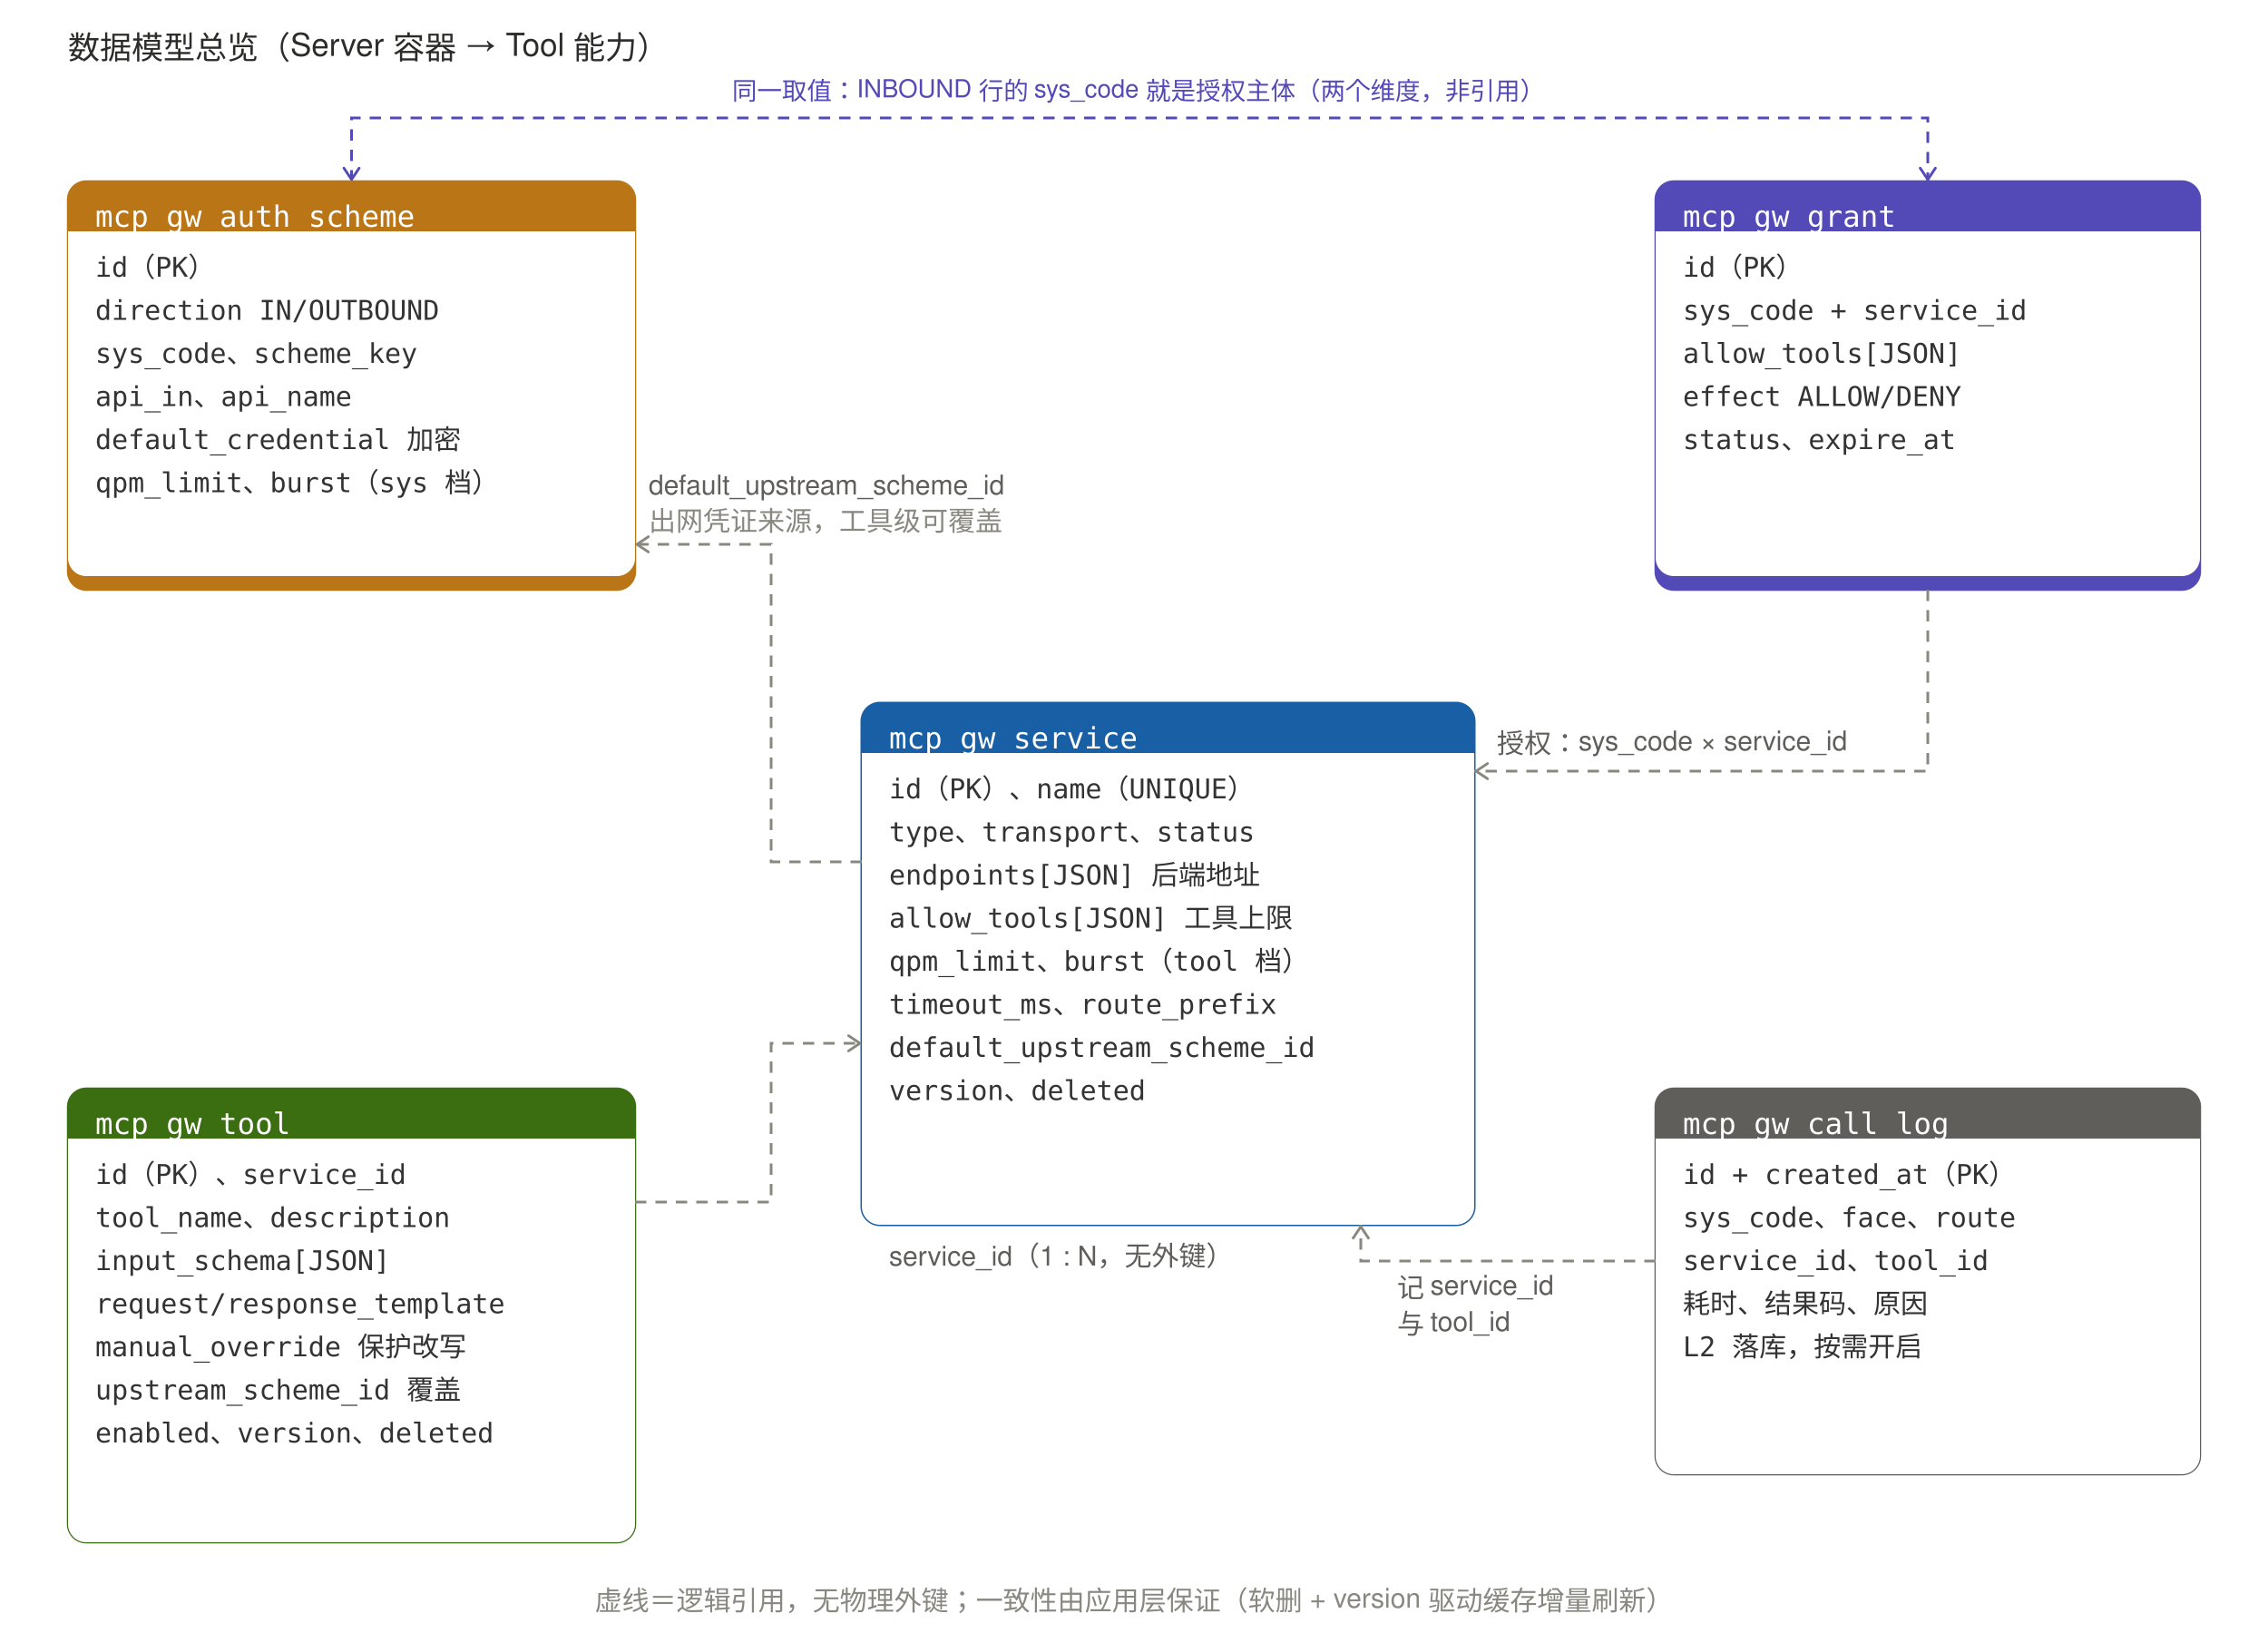
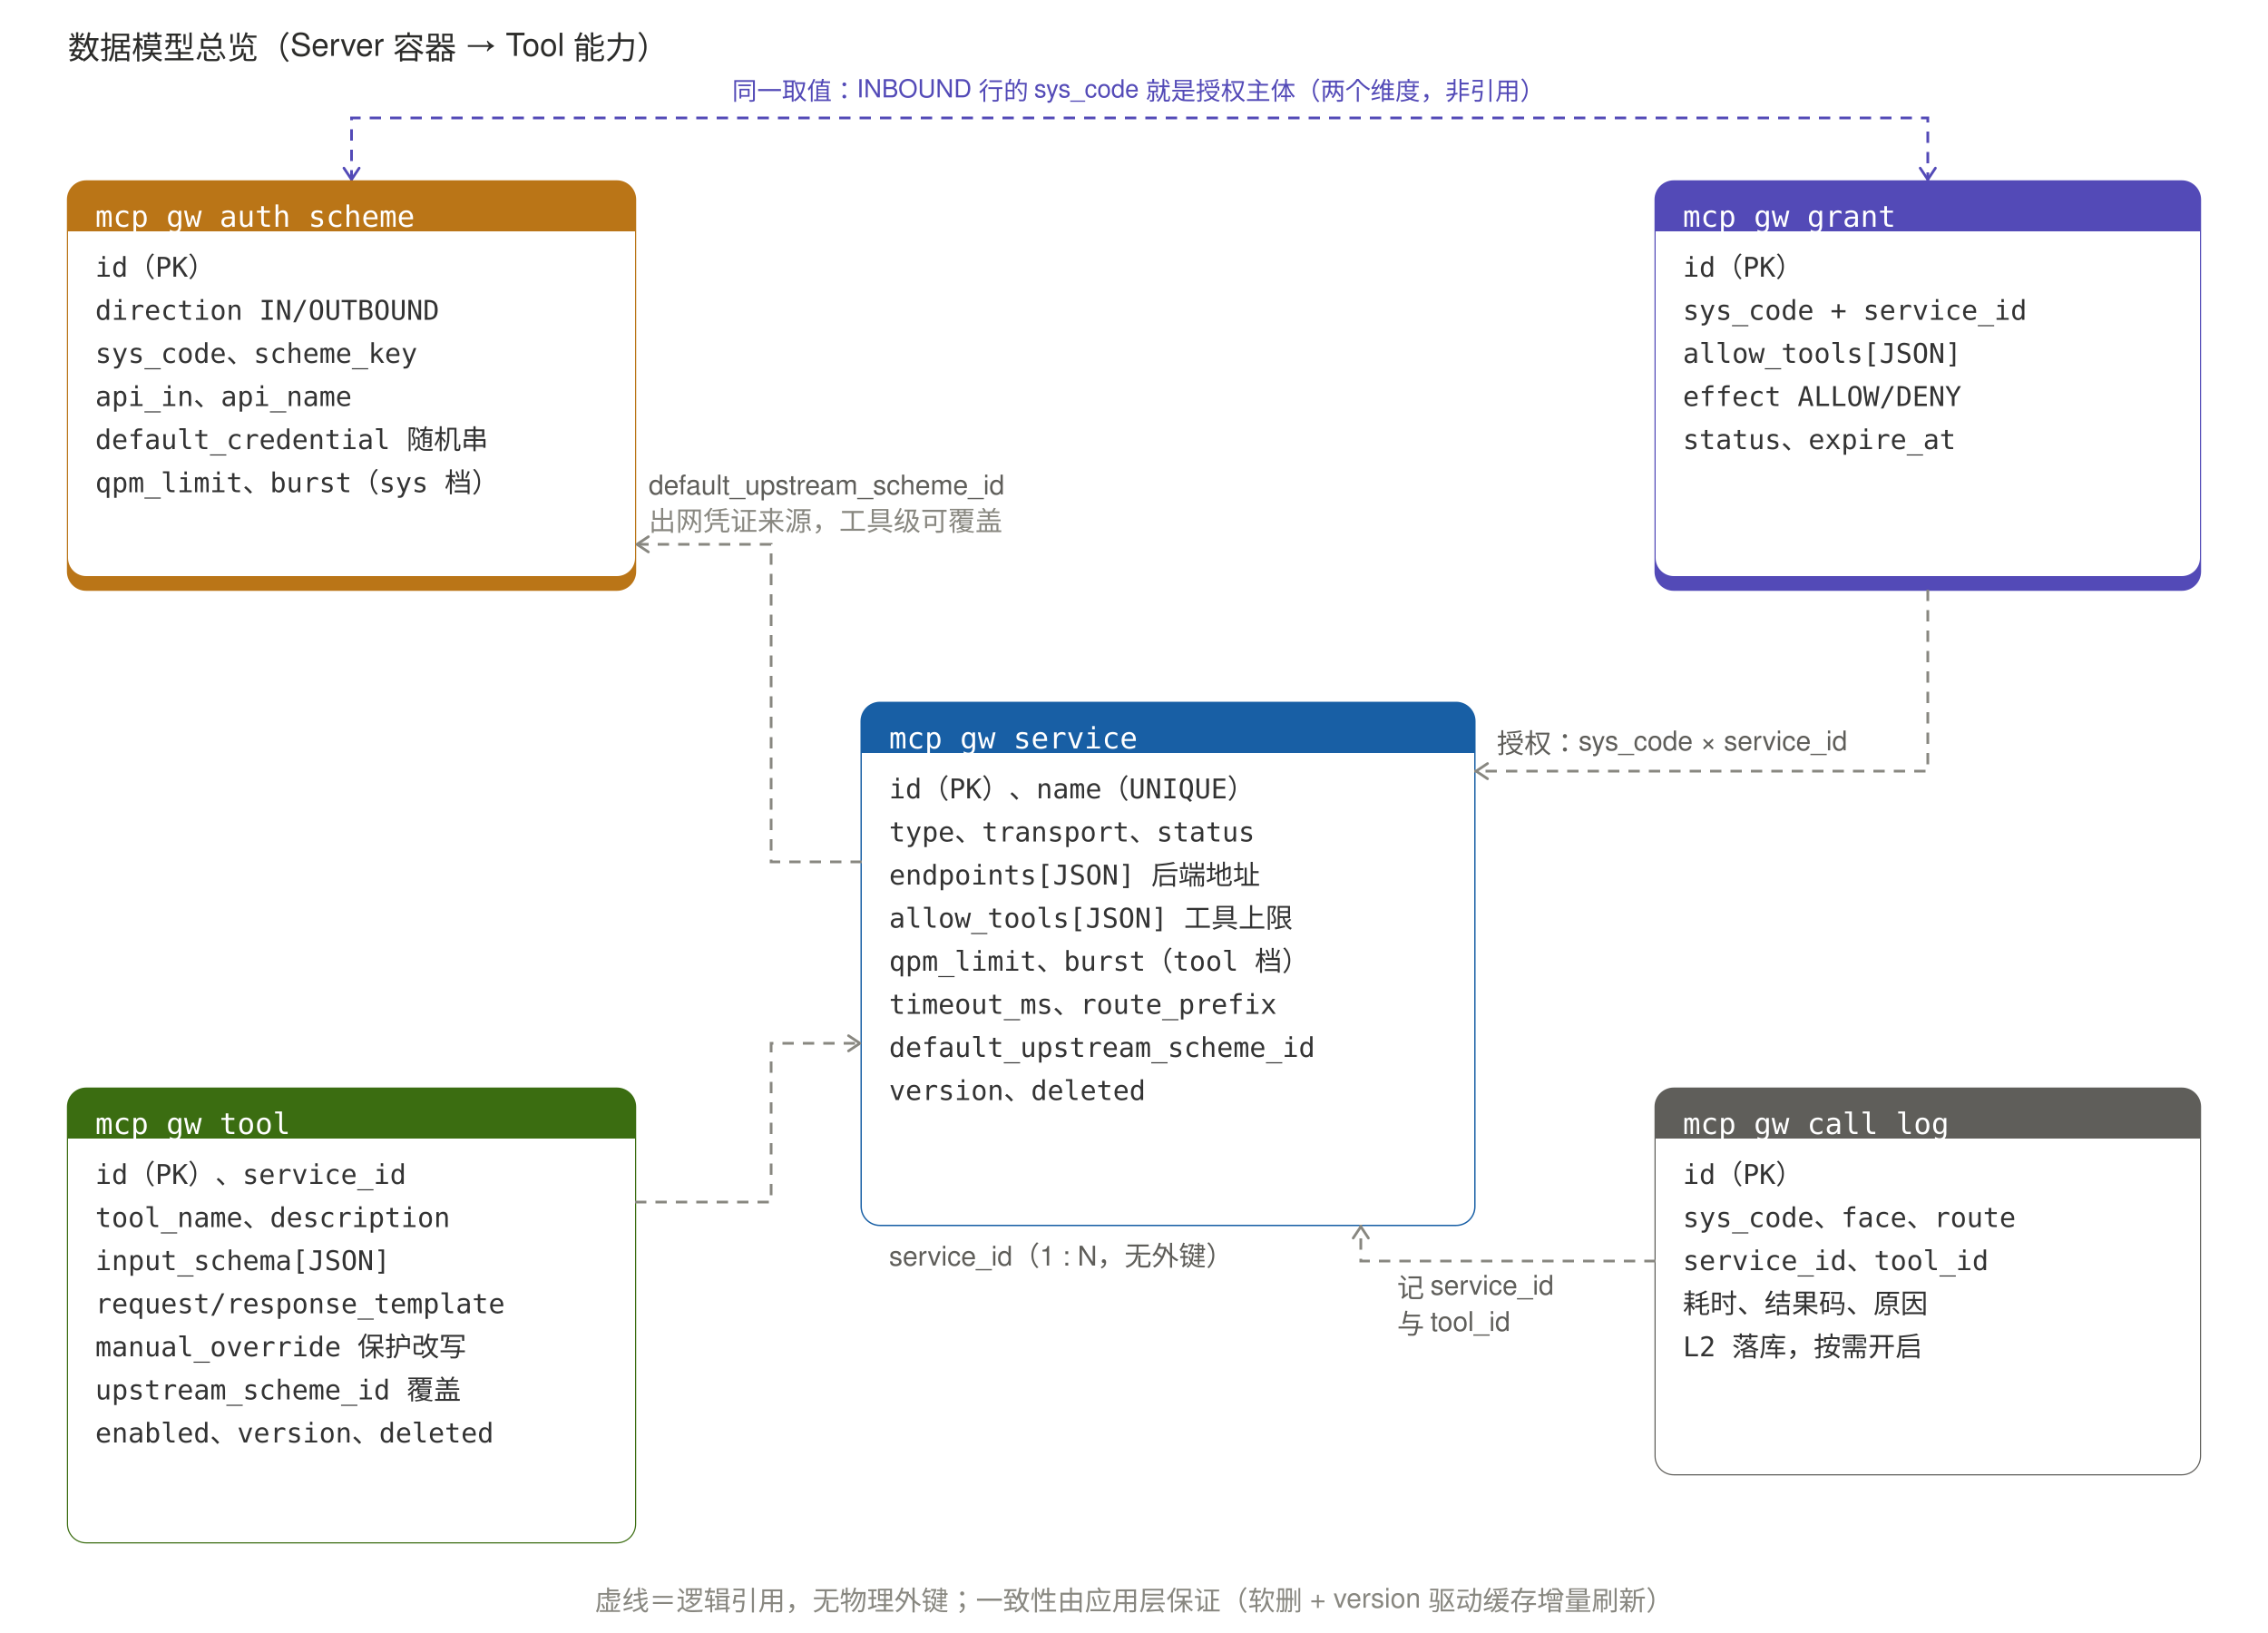
<svg xmlns="http://www.w3.org/2000/svg" viewBox="0 0 1000 720" width="1000" height="720" role="img">
  <defs>
    <marker id="arrow" viewBox="0 0 10 10" refX="9" refY="5" markerWidth="7" markerHeight="7" orient="auto-start-reverse">
      <path d="M2 1L8 5L2 9" fill="none" stroke="context-stroke" stroke-width="1.4" stroke-linecap="round" stroke-linejoin="round" />
    </marker>
  </defs>
  <rect x="0" y="0" width="1000" height="720" fill="#ffffff" />
  <text x="30" y="26" font-family="-apple-system, Helvetica, Arial, sans-serif" font-size="14" font-weight="500" fill="#2C2C2A">数据模型总览（Server 容器 → Tool 能力）</text>
  <path d="M155 80 V52 H850 V80" fill="none" stroke="#534AB7" stroke-width="1.2" stroke-dasharray="5 4" marker-end="url(#arrow)" marker-start="url(#arrow)" />
  <text x="502" y="44" text-anchor="middle" font-family="-apple-system, Helvetica, Arial, sans-serif" font-size="11" fill="#534AB7">同一取值：INBOUND 行的 sys_code 就是授权主体（两个维度，非引用）</text>
  <rect x="30" y="80" width="250" height="180" rx="8" fill="#BA7517" stroke="#BA7517" stroke-width="1" />
  <rect x="730" y="80" width="240" height="180" rx="8" fill="#534AB7" stroke="#534AB7" stroke-width="1" />
  <rect x="380" y="310" width="270" height="230" rx="8" fill="#185FA5" stroke="#185FA5" stroke-width="1.2" />
  <rect x="30" y="480" width="250" height="200" rx="8" fill="#3B6D11" stroke="#3B6D11" stroke-width="1" />
  <rect x="730" y="480" width="240" height="170" rx="8" fill="#5F5E5A" stroke="#5F5E5A" stroke-width="1" />
  <path d="M30 102 H280 V246 a8 8 0 0 1 -8 8 H38 a8 8 0 0 1 -8 -8 Z" fill="#ffffff" />
  <path d="M730 102 H970 V246 a8 8 0 0 1 -8 8 H738 a8 8 0 0 1 -8 -8 Z" fill="#ffffff" />
  <path d="M380 332 H650 V532 a8 8 0 0 1 -8 8 H388 a8 8 0 0 1 -8 -8 Z" fill="#ffffff" />
  <path d="M30 502 H280 V672 a8 8 0 0 1 -8 8 H38 a8 8 0 0 1 -8 -8 Z" fill="#ffffff" />
  <path d="M730 502 H970 V642 a8 8 0 0 1 -8 8 H738 a8 8 0 0 1 -8 -8 Z" fill="#ffffff" />
  <g font-family="Menlo, Consolas, monospace" font-size="13" font-weight="500" fill="#ffffff">
    <text x="42" y="100">mcp_gw_auth_scheme</text>
    <text x="742" y="100">mcp_gw_grant</text>
    <text x="392" y="330">mcp_gw_service</text>
    <text x="42" y="500">mcp_gw_tool</text>
    <text x="742" y="500">mcp_gw_call_log</text>
  </g>
  <g font-family="Menlo, Consolas, monospace" font-size="12" fill="#333333">
    <text x="42" y="122">id（PK）</text>
    <text x="42" y="141">direction  IN/OUTBOUND</text>
    <text x="42" y="160">sys_code、scheme_key</text>
    <text x="42" y="179">api_in、api_name</text>
-     <text x="42" y="198">default_credential 加密</text>
+     <text x="42" y="198">default_credential 随机串</text>
    <text x="42" y="217">qpm_limit、burst（sys 档）</text>
    <text x="742" y="122">id（PK）</text>
    <text x="742" y="141">sys_code + service_id</text>
    <text x="742" y="160">allow_tools[JSON]</text>
    <text x="742" y="179">effect  ALLOW/DENY</text>
    <text x="742" y="198">status、expire_at</text>
    <text x="392" y="352">id（PK）、name（UNIQUE）</text>
    <text x="392" y="371">type、transport、status</text>
    <text x="392" y="390">endpoints[JSON]  后端地址</text>
    <text x="392" y="409">allow_tools[JSON] 工具上限</text>
    <text x="392" y="428">qpm_limit、burst（tool 档）</text>
    <text x="392" y="447">timeout_ms、route_prefix</text>
    <text x="392" y="466">default_upstream_scheme_id</text>
    <text x="392" y="485">version、deleted</text>
    <text x="42" y="522">id（PK）、service_id</text>
    <text x="42" y="541">tool_name、description</text>
    <text x="42" y="560">input_schema[JSON]</text>
    <text x="42" y="579">request/response_template</text>
    <text x="42" y="598">manual_override 保护改写</text>
    <text x="42" y="617">upstream_scheme_id 覆盖</text>
    <text x="42" y="636">enabled、version、deleted</text>
-     <text x="742" y="522">id + created_at（PK）</text>
+     <text x="742" y="522">id（PK）</text>
    <text x="742" y="541">sys_code、face、route</text>
    <text x="742" y="560">service_id、tool_id</text>
    <text x="742" y="579">耗时、结果码、原因</text>
    <text x="742" y="598">L2 落库，按需开启</text>
  </g>
  <g fill="none" stroke="#888780" stroke-width="1.2" stroke-dasharray="5 4" marker-end="url(#arrow)">
    <path d="M280 530 H340 V460 H380" />
    <path d="M380 380 H340 V240 H280" />
    <path d="M850 260 V340 H650" />
    <path d="M730 556 H600 V540" />
  </g>
  <g font-family="-apple-system, Helvetica, Arial, sans-serif" font-size="12" fill="#5F5E5A">
    <text x="392" y="558">service_id（1 : N，无外键）</text>
    <text x="286" y="218">default_upstream_scheme_id</text>
    <text x="286" y="234" fill="#888780">出网凭证来源，工具级可覆盖</text>
    <text x="660" y="332">授权：sys_code × service_id</text>
    <text x="616" y="572">记 service_id</text>
    <text x="616" y="588">与 tool_id</text>
  </g>
  <text x="500" y="710" text-anchor="middle" font-family="-apple-system, Helvetica, Arial, sans-serif" font-size="12" fill="#888780">虚线＝逻辑引用，无物理外键；一致性由应用层保证（软删 + version 驱动缓存增量刷新）</text>
</svg>
